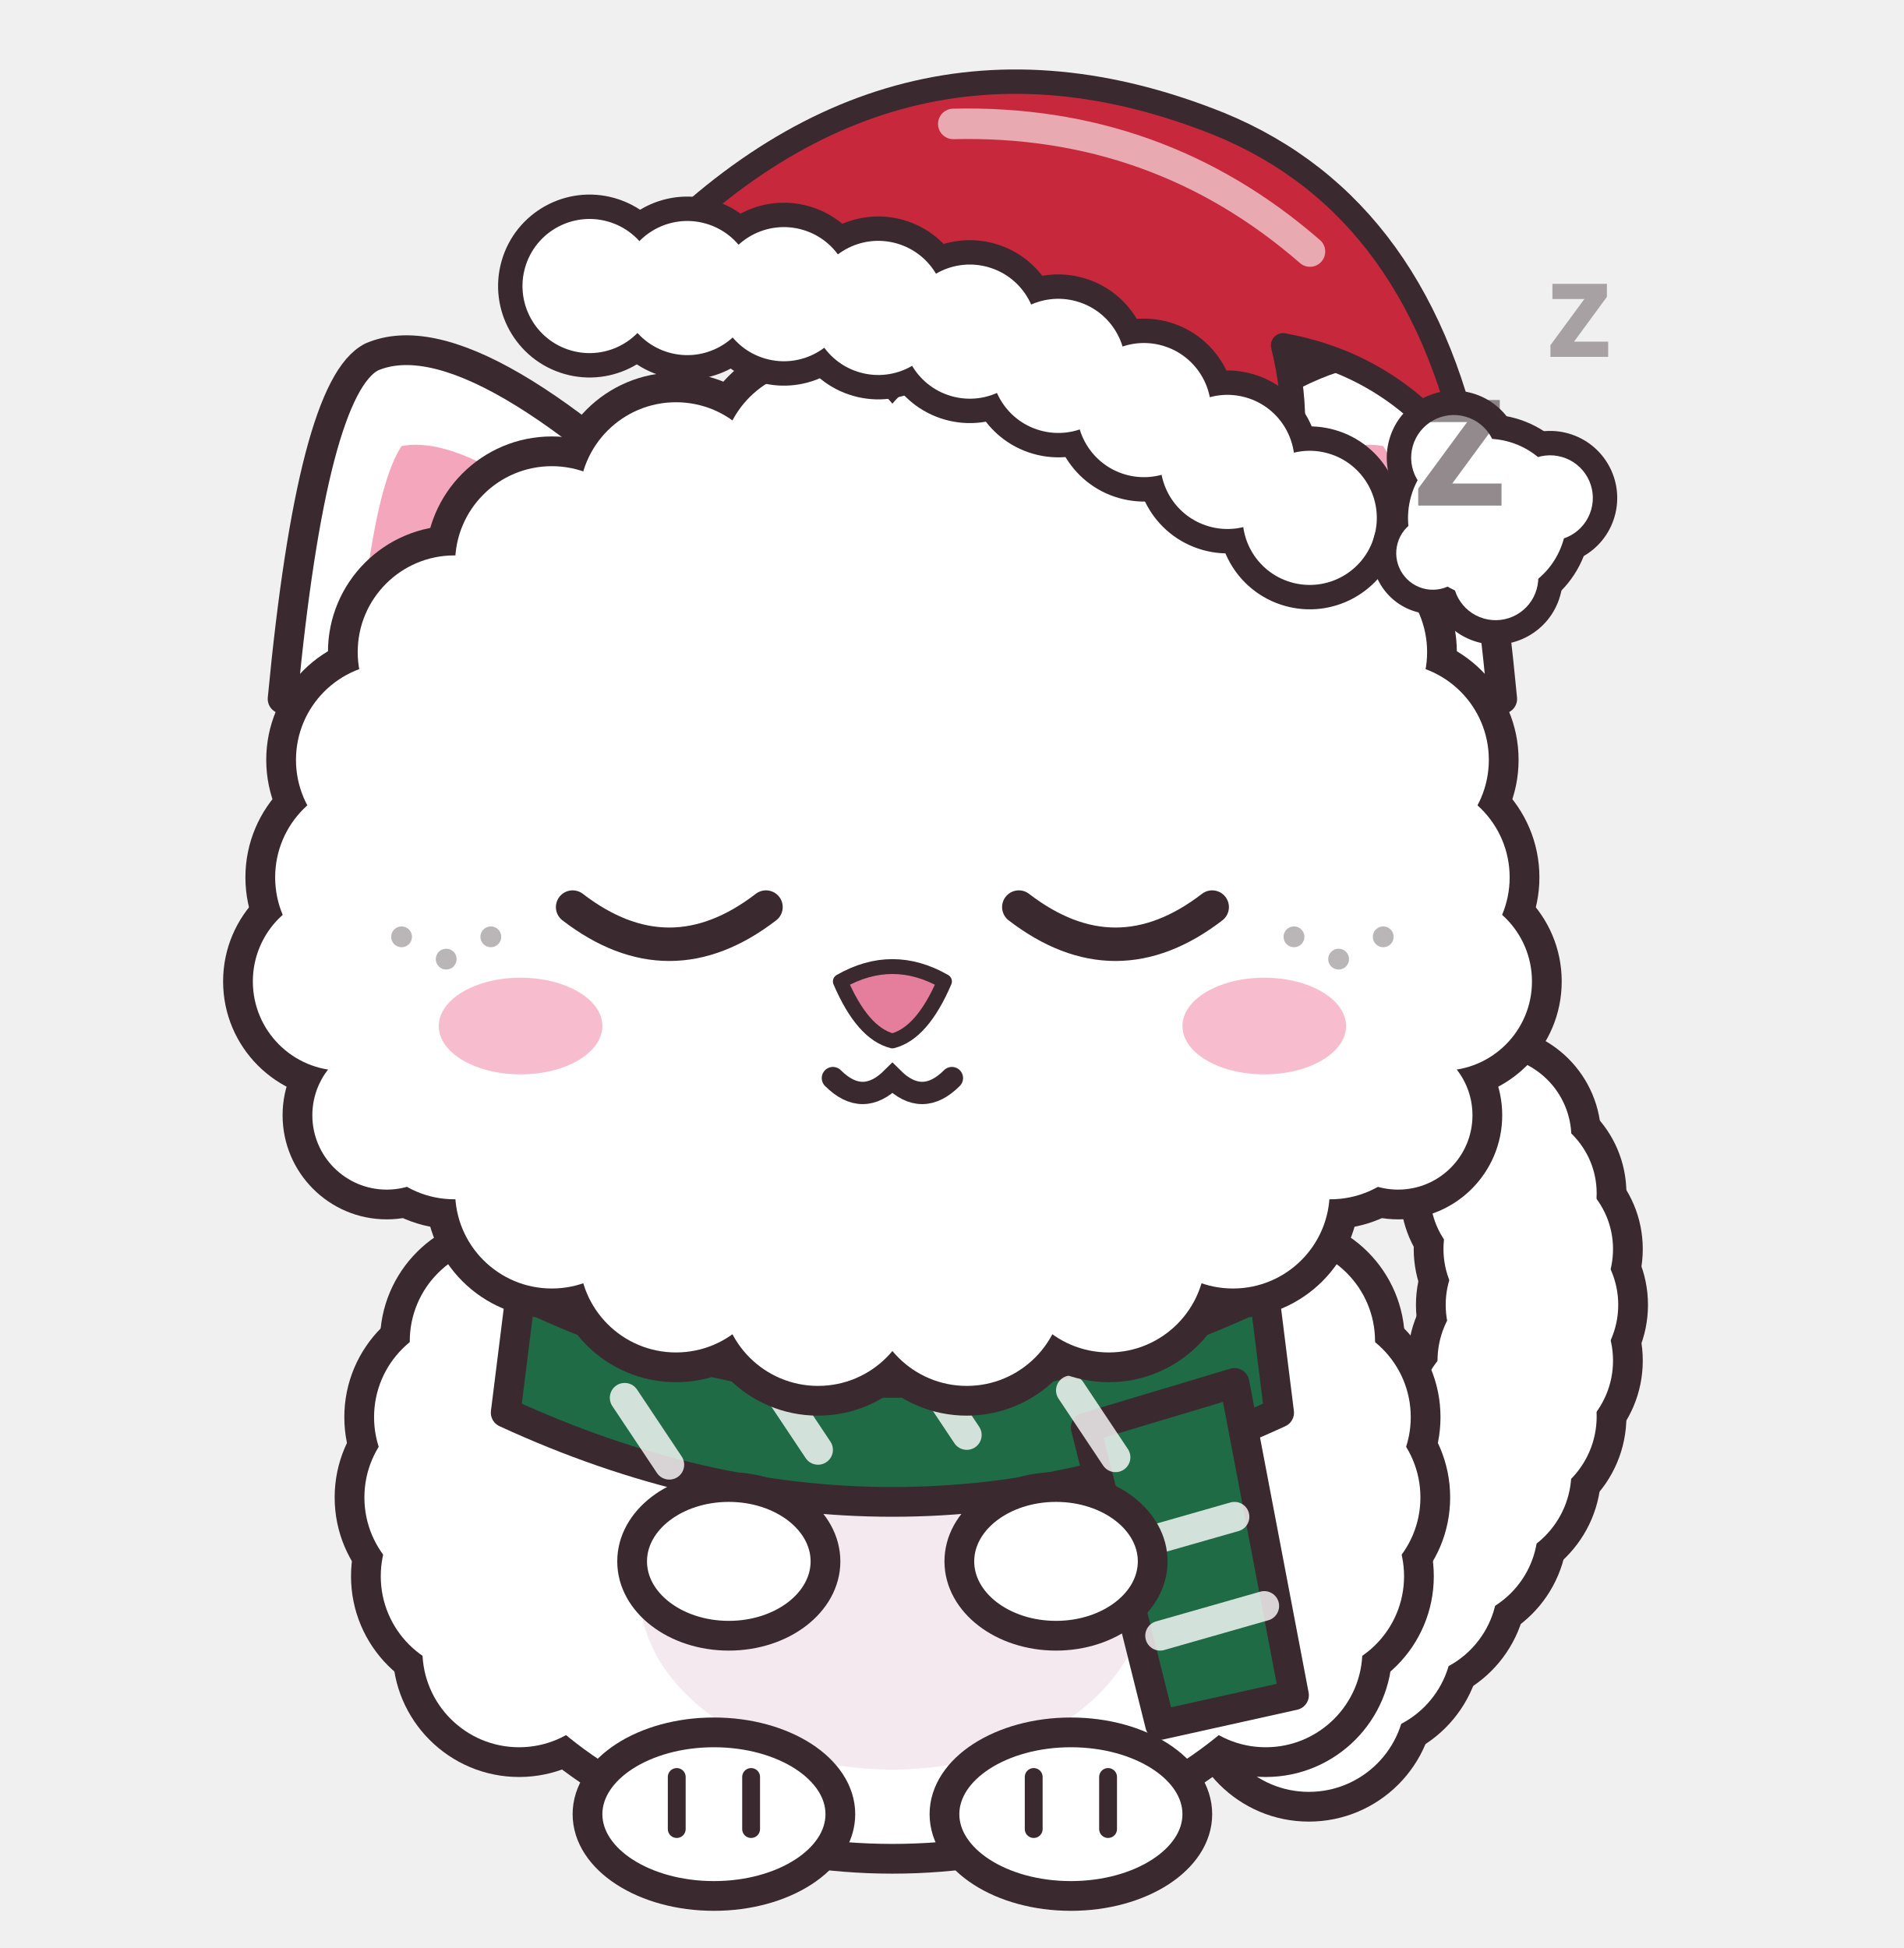
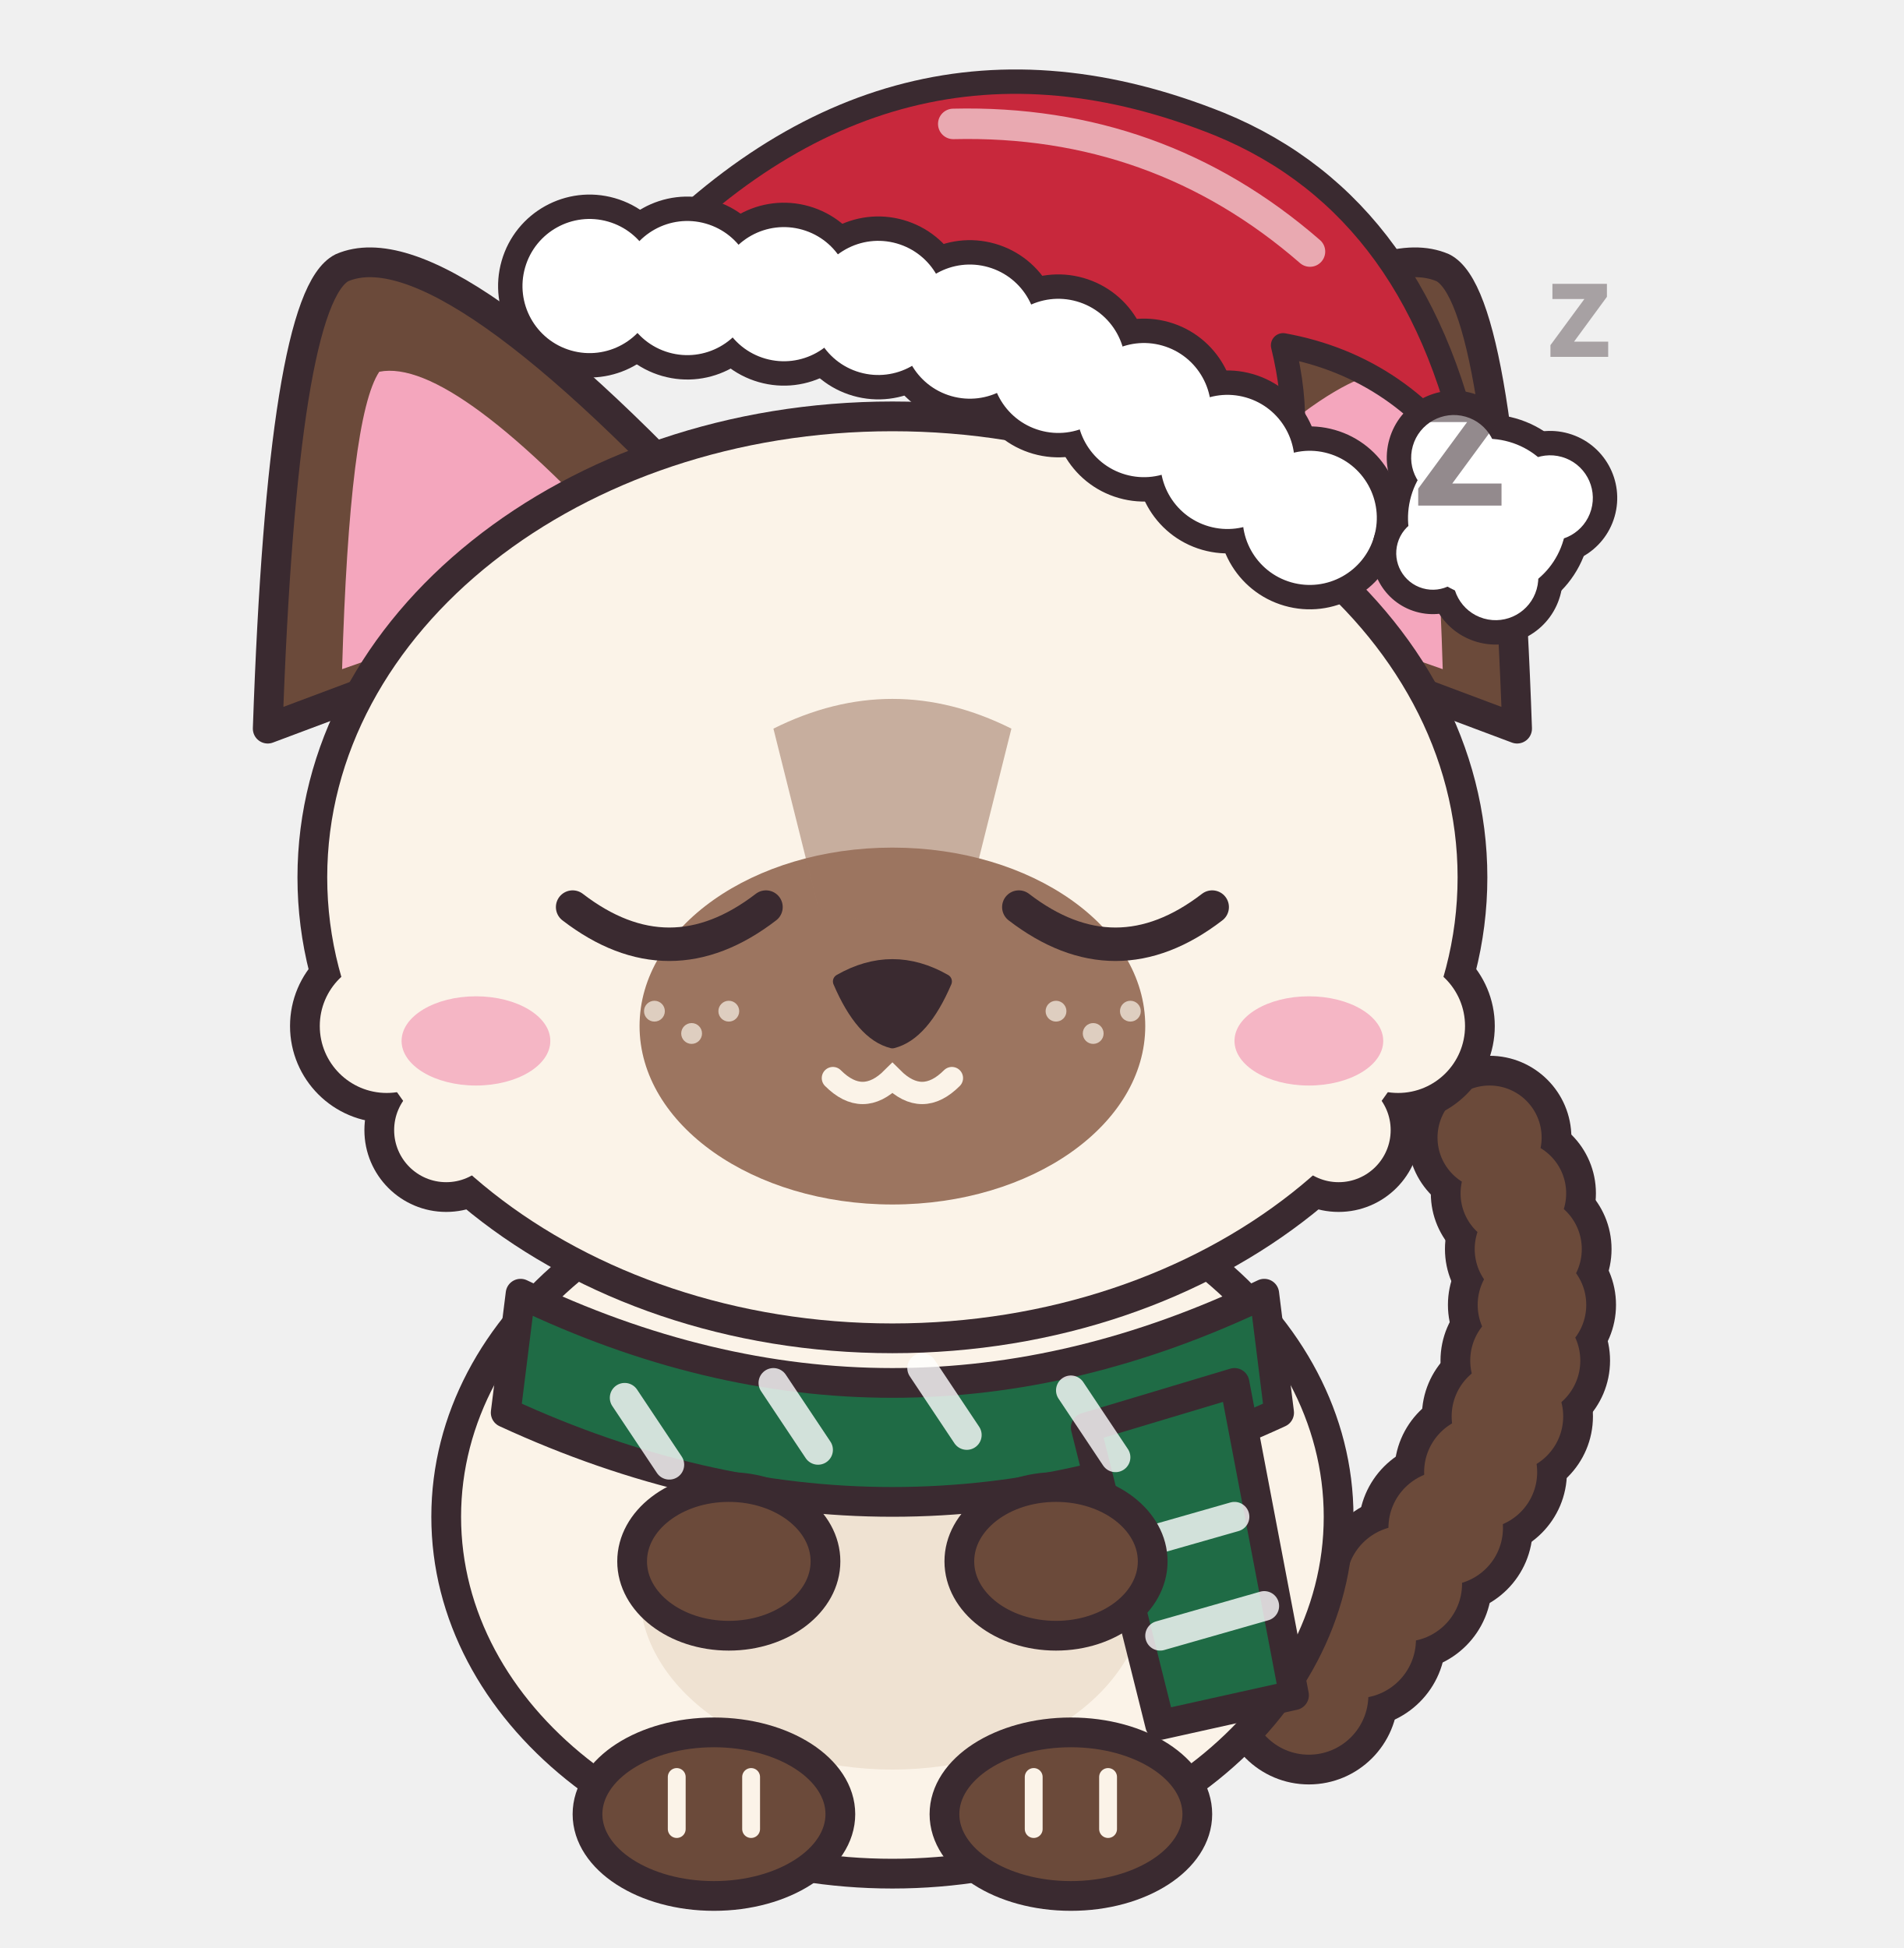
- <svg xmlns="http://www.w3.org/2000/svg" viewBox="0 -14 256 262" width="256" height="262" role="img" aria-label="Flocke, a white Persian cat">
-   <circle cx="176.0" cy="214.0" r="17.0" fill="#3A2A30" />
-   <circle cx="182.5" cy="206.5" r="16.8" fill="#3A2A30" />
-   <circle cx="188.8" cy="199.0" r="16.6" fill="#3A2A30" />
-   <circle cx="194.4" cy="191.5" r="16.4" fill="#3A2A30" />
-   <circle cx="199.1" cy="184.0" r="16.2" fill="#3A2A30" />
-   <circle cx="202.7" cy="176.5" r="16.0" fill="#3A2A30" />
-   <circle cx="205.1" cy="169.0" r="15.8" fill="#3A2A30" />
-   <circle cx="206.0" cy="161.5" r="15.6" fill="#3A2A30" />
-   <circle cx="205.5" cy="154.0" r="15.4" fill="#3A2A30" />
-   <circle cx="203.5" cy="146.5" r="15.2" fill="#3A2A30" />
-   <circle cx="200.3" cy="139.0" r="15.0" fill="#3A2A30" />
-   <circle cx="176.0" cy="214.0" r="13.0" fill="#FFFFFF" />
-   <circle cx="182.5" cy="206.5" r="12.8" fill="#FFFFFF" />
-   <circle cx="188.8" cy="199.0" r="12.6" fill="#FFFFFF" />
-   <circle cx="194.4" cy="191.5" r="12.4" fill="#FFFFFF" />
-   <circle cx="199.1" cy="184.0" r="12.2" fill="#FFFFFF" />
-   <circle cx="202.7" cy="176.5" r="12.0" fill="#FFFFFF" />
-   <circle cx="205.1" cy="169.0" r="11.8" fill="#FFFFFF" />
-   <circle cx="206.0" cy="161.5" r="11.6" fill="#FFFFFF" />
-   <circle cx="205.5" cy="154.0" r="11.4" fill="#FFFFFF" />
-   <circle cx="203.5" cy="146.5" r="11.2" fill="#FFFFFF" />
-   <circle cx="200.3" cy="139.0" r="11.0" fill="#FFFFFF" />
-   <ellipse cx="120.0" cy="188.0" rx="64.0" ry="50.0" fill="#3A2A30" />
-   <circle cx="69.8" cy="208.0" r="17.0" fill="#3A2A30" />
-   <circle cx="64.2" cy="198.0" r="17.0" fill="#3A2A30" />
-   <circle cx="62.0" cy="187.4" r="17.0" fill="#3A2A30" />
-   <circle cx="63.3" cy="176.6" r="17.0" fill="#3A2A30" />
-   <circle cx="68.1" cy="166.4" r="17.0" fill="#3A2A30" />
-   <circle cx="76.0" cy="157.4" r="17.0" fill="#3A2A30" />
-   <circle cx="86.5" cy="150.1" r="17.0" fill="#3A2A30" />
-   <circle cx="99.0" cy="145.0" r="17.0" fill="#3A2A30" />
-   <circle cx="112.9" cy="142.3" r="17.0" fill="#3A2A30" />
-   <circle cx="127.1" cy="142.3" r="17.0" fill="#3A2A30" />
-   <circle cx="141.0" cy="145.0" r="17.0" fill="#3A2A30" />
-   <circle cx="153.5" cy="150.1" r="17.0" fill="#3A2A30" />
-   <circle cx="164.0" cy="157.4" r="17.0" fill="#3A2A30" />
-   <circle cx="171.9" cy="166.4" r="17.0" fill="#3A2A30" />
-   <circle cx="176.7" cy="176.6" r="17.0" fill="#3A2A30" />
-   <circle cx="178.0" cy="187.4" r="17.0" fill="#3A2A30" />
-   <circle cx="175.8" cy="198.0" r="17.0" fill="#3A2A30" />
-   <circle cx="170.2" cy="208.0" r="17.0" fill="#3A2A30" />
-   <ellipse cx="120.0" cy="188.0" rx="60.0" ry="46.0" fill="#FFFFFF" />
-   <circle cx="69.8" cy="208.0" r="13.0" fill="#FFFFFF" />
-   <circle cx="64.2" cy="198.0" r="13.0" fill="#FFFFFF" />
-   <circle cx="62.0" cy="187.4" r="13.0" fill="#FFFFFF" />
-   <circle cx="63.3" cy="176.6" r="13.0" fill="#FFFFFF" />
-   <circle cx="68.1" cy="166.4" r="13.0" fill="#FFFFFF" />
-   <circle cx="76.0" cy="157.4" r="13.0" fill="#FFFFFF" />
-   <circle cx="86.5" cy="150.1" r="13.0" fill="#FFFFFF" />
-   <circle cx="99.0" cy="145.0" r="13.0" fill="#FFFFFF" />
-   <circle cx="112.9" cy="142.3" r="13.0" fill="#FFFFFF" />
-   <circle cx="127.1" cy="142.3" r="13.0" fill="#FFFFFF" />
-   <circle cx="141.0" cy="145.0" r="13.0" fill="#FFFFFF" />
-   <circle cx="153.5" cy="150.1" r="13.0" fill="#FFFFFF" />
-   <circle cx="164.0" cy="157.4" r="13.0" fill="#FFFFFF" />
-   <circle cx="171.9" cy="166.4" r="13.0" fill="#FFFFFF" />
-   <circle cx="176.7" cy="176.6" r="13.0" fill="#FFFFFF" />
-   <circle cx="178.0" cy="187.4" r="13.0" fill="#FFFFFF" />
-   <circle cx="175.8" cy="198.0" r="13.0" fill="#FFFFFF" />
-   <circle cx="170.2" cy="208.0" r="13.0" fill="#FFFFFF" />
-   <ellipse cx="120" cy="200" rx="34" ry="24" fill="#F3E9EE" />
+ <svg xmlns="http://www.w3.org/2000/svg" viewBox="0 -14 256 262" width="256" height="262" role="img" aria-label="Flocke, a Siamese cat">
+   <circle cx="176.0" cy="214.0" r="12.0" fill="#3A2A30" />
+   <circle cx="182.5" cy="206.5" r="11.9" fill="#3A2A30" />
+   <circle cx="188.8" cy="199.0" r="11.8" fill="#3A2A30" />
+   <circle cx="194.4" cy="191.5" r="11.7" fill="#3A2A30" />
+   <circle cx="199.1" cy="184.0" r="11.6" fill="#3A2A30" />
+   <circle cx="202.7" cy="176.5" r="11.5" fill="#3A2A30" />
+   <circle cx="205.1" cy="169.0" r="11.4" fill="#3A2A30" />
+   <circle cx="206.0" cy="161.5" r="11.3" fill="#3A2A30" />
+   <circle cx="205.5" cy="154.0" r="11.2" fill="#3A2A30" />
+   <circle cx="203.5" cy="146.5" r="11.1" fill="#3A2A30" />
+   <circle cx="200.3" cy="139.0" r="11.0" fill="#3A2A30" />
+   <circle cx="176.0" cy="214.0" r="8.0" fill="#6B4A3A" />
+   <circle cx="182.5" cy="206.5" r="7.9" fill="#6B4A3A" />
+   <circle cx="188.8" cy="199.0" r="7.8" fill="#6B4A3A" />
+   <circle cx="194.4" cy="191.5" r="7.7" fill="#6B4A3A" />
+   <circle cx="199.1" cy="184.0" r="7.6" fill="#6B4A3A" />
+   <circle cx="202.7" cy="176.5" r="7.5" fill="#6B4A3A" />
+   <circle cx="205.1" cy="169.0" r="7.4" fill="#6B4A3A" />
+   <circle cx="206.0" cy="161.5" r="7.3" fill="#6B4A3A" />
+   <circle cx="205.5" cy="154.0" r="7.2" fill="#6B4A3A" />
+   <circle cx="203.5" cy="146.5" r="7.1" fill="#6B4A3A" />
+   <circle cx="200.3" cy="139.0" r="7.0" fill="#6B4A3A" />
+   <ellipse cx="120.0" cy="190.0" rx="62.0" ry="50.0" fill="#3A2A30" />
+   <ellipse cx="120.0" cy="190.0" rx="58.0" ry="46.0" fill="#FBF3E8" />
+   <ellipse cx="120" cy="200" rx="34" ry="24" fill="#EFE2D2" />
  <path d="M70,160 Q120,184 170,160 L172,176 Q120,200 68,176 Z" fill="#1F6B45" stroke="#3A2A30" stroke-width="4.0" stroke-linejoin="round" />
  <path d="M146,178 L156,218 L174,214 L166,172 Z" fill="#1F6B45" stroke="#3A2A30" stroke-width="4.0" stroke-linejoin="round" />
  <path d="M84,174 l6,9" stroke="#FFFFFF" stroke-width="4" stroke-linecap="round" opacity=".8" />
  <path d="M104,172 l6,9" stroke="#FFFFFF" stroke-width="4" stroke-linecap="round" opacity=".8" />
  <path d="M124,170 l6,9" stroke="#FFFFFF" stroke-width="4" stroke-linecap="round" opacity=".8" />
  <path d="M144,173 l6,9" stroke="#FFFFFF" stroke-width="4" stroke-linecap="round" opacity=".8" />
  <path d="M152,194 l14,-4 M156,206 l14,-4" stroke="#FFFFFF" stroke-width="4" stroke-linecap="round" opacity=".8" />
-   <path d="M98,62 Q64,28 50,34 Q42,38 38,80 Z" fill="#FFFFFF" stroke="#3A2A30" stroke-width="4.0" stroke-linejoin="round" />
-   <path d="M86,64 Q64,44 54,46 Q50,52 48,76 Z" fill="#F4A6BD" />
-   <path d="M142,62 Q176,28 190,34 Q198,38 202,80 Z" fill="#FFFFFF" stroke="#3A2A30" stroke-width="4.0" stroke-linejoin="round" />
-   <path d="M154,64 Q176,44 186,46 Q190,52 192,76 Z" fill="#F4A6BD" />
-   <ellipse cx="120.0" cy="104.0" rx="78.0" ry="62.0" fill="#3A2A30" />
-   <circle cx="190.0" cy="104.0" r="17.0" fill="#3A2A30" />
-   <circle cx="187.2" cy="119.8" r="17.0" fill="#3A2A30" />
-   <circle cx="178.9" cy="134.3" r="17.0" fill="#3A2A30" />
-   <circle cx="165.8" cy="146.3" r="17.0" fill="#3A2A30" />
-   <circle cx="149.1" cy="154.9" r="17.0" fill="#3A2A30" />
-   <circle cx="130.0" cy="159.4" r="17.0" fill="#3A2A30" />
-   <circle cx="110.0" cy="159.4" r="17.0" fill="#3A2A30" />
-   <circle cx="90.9" cy="154.9" r="17.0" fill="#3A2A30" />
-   <circle cx="74.2" cy="146.3" r="17.0" fill="#3A2A30" />
-   <circle cx="61.1" cy="134.3" r="17.0" fill="#3A2A30" />
-   <circle cx="52.8" cy="119.8" r="17.0" fill="#3A2A30" />
-   <circle cx="50.0" cy="104.0" r="17.0" fill="#3A2A30" />
-   <circle cx="52.8" cy="88.2" r="17.0" fill="#3A2A30" />
-   <circle cx="61.1" cy="73.7" r="17.0" fill="#3A2A30" />
-   <circle cx="74.2" cy="61.7" r="17.0" fill="#3A2A30" />
-   <circle cx="90.9" cy="53.1" r="17.0" fill="#3A2A30" />
-   <circle cx="110.0" cy="48.6" r="17.0" fill="#3A2A30" />
-   <circle cx="130.0" cy="48.6" r="17.0" fill="#3A2A30" />
-   <circle cx="149.1" cy="53.1" r="17.0" fill="#3A2A30" />
-   <circle cx="165.8" cy="61.7" r="17.0" fill="#3A2A30" />
-   <circle cx="178.9" cy="73.7" r="17.0" fill="#3A2A30" />
-   <circle cx="187.2" cy="88.2" r="17.0" fill="#3A2A30" />
-   <circle cx="46.0" cy="118.0" r="16.0" fill="#3A2A30" />
-   <circle cx="194.0" cy="118.0" r="16.0" fill="#3A2A30" />
-   <circle cx="52.0" cy="136.0" r="14.0" fill="#3A2A30" />
-   <circle cx="188.0" cy="136.0" r="14.0" fill="#3A2A30" />
-   <ellipse cx="120.0" cy="104.0" rx="74.0" ry="58.0" fill="#FFFFFF" />
-   <circle cx="190.0" cy="104.0" r="13.0" fill="#FFFFFF" />
-   <circle cx="187.2" cy="119.8" r="13.0" fill="#FFFFFF" />
-   <circle cx="178.9" cy="134.3" r="13.0" fill="#FFFFFF" />
-   <circle cx="165.8" cy="146.3" r="13.0" fill="#FFFFFF" />
-   <circle cx="149.1" cy="154.9" r="13.0" fill="#FFFFFF" />
-   <circle cx="130.0" cy="159.4" r="13.0" fill="#FFFFFF" />
-   <circle cx="110.0" cy="159.4" r="13.0" fill="#FFFFFF" />
-   <circle cx="90.9" cy="154.9" r="13.0" fill="#FFFFFF" />
-   <circle cx="74.2" cy="146.3" r="13.0" fill="#FFFFFF" />
-   <circle cx="61.1" cy="134.3" r="13.0" fill="#FFFFFF" />
-   <circle cx="52.8" cy="119.8" r="13.0" fill="#FFFFFF" />
-   <circle cx="50.0" cy="104.0" r="13.0" fill="#FFFFFF" />
-   <circle cx="52.8" cy="88.2" r="13.0" fill="#FFFFFF" />
-   <circle cx="61.1" cy="73.7" r="13.0" fill="#FFFFFF" />
-   <circle cx="74.2" cy="61.7" r="13.0" fill="#FFFFFF" />
-   <circle cx="90.9" cy="53.1" r="13.0" fill="#FFFFFF" />
-   <circle cx="110.0" cy="48.6" r="13.0" fill="#FFFFFF" />
-   <circle cx="130.0" cy="48.6" r="13.0" fill="#FFFFFF" />
-   <circle cx="149.1" cy="53.1" r="13.0" fill="#FFFFFF" />
-   <circle cx="165.8" cy="61.7" r="13.0" fill="#FFFFFF" />
-   <circle cx="178.9" cy="73.7" r="13.0" fill="#FFFFFF" />
-   <circle cx="187.2" cy="88.2" r="13.0" fill="#FFFFFF" />
-   <circle cx="46.0" cy="118.0" r="12.0" fill="#FFFFFF" />
-   <circle cx="194.0" cy="118.0" r="12.0" fill="#FFFFFF" />
-   <circle cx="52.0" cy="136.0" r="10.0" fill="#FFFFFF" />
-   <circle cx="188.0" cy="136.0" r="10.0" fill="#FFFFFF" />
+   <path d="M100,60 Q60,16 46,22 Q38,26 36,84 Z" fill="#6B4A3A" stroke="#3A2A30" stroke-width="4.0" stroke-linejoin="round" />
+   <path d="M86,62 Q61,34 51,36 Q47,42 46,76 Z" fill="#F4A6BD" />
+   <path d="M140,60 Q180,16 194,22 Q202,26 204,84 Z" fill="#6B4A3A" stroke="#3A2A30" stroke-width="4.0" stroke-linejoin="round" />
+   <path d="M154,62 Q179,34 189,36 Q193,42 194,76 Z" fill="#F4A6BD" />
+   <ellipse cx="120.0" cy="104.0" rx="80.0" ry="64.0" fill="#3A2A30" />
+   <circle cx="52.0" cy="124.0" r="13.0" fill="#3A2A30" />
+   <circle cx="188.0" cy="124.0" r="13.0" fill="#3A2A30" />
+   <circle cx="60.0" cy="138.0" r="11.0" fill="#3A2A30" />
+   <circle cx="180.0" cy="138.0" r="11.0" fill="#3A2A30" />
+   <ellipse cx="120.0" cy="104.0" rx="76.0" ry="60.0" fill="#FBF3E8" />
+   <circle cx="52.0" cy="124.0" r="9.0" fill="#FBF3E8" />
+   <circle cx="188.0" cy="124.0" r="9.0" fill="#FBF3E8" />
+   <circle cx="60.0" cy="138.0" r="7.0" fill="#FBF3E8" />
+   <circle cx="180.0" cy="138.0" r="7.0" fill="#FBF3E8" />
+   <ellipse cx="120" cy="124" rx="34" ry="24" fill="#9C7560" />
+   <path d="M104,84 Q120,76 136,84 L130,108 Q120,112 110,108 Z" fill="#9C7560" opacity=".55" />
  <path d="M77,108 Q90,118 103,108" fill="none" stroke="#3A2A30" stroke-width="4.5" stroke-linecap="round" />
  <path d="M137,108 Q150,118 163,108" fill="none" stroke="#3A2A30" stroke-width="4.5" stroke-linecap="round" />
-   <ellipse cx="70" cy="124" rx="11" ry="6.5" fill="#F4A6BD" opacity=".75" />
-   <circle cx="66" cy="112" r="1.4" fill="#3A2A30" opacity=".35" />
-   <circle cx="60" cy="115" r="1.4" fill="#3A2A30" opacity=".35" />
-   <circle cx="54" cy="112" r="1.4" fill="#3A2A30" opacity=".35" />
-   <ellipse cx="170" cy="124" rx="11" ry="6.5" fill="#F4A6BD" opacity=".75" />
-   <circle cx="174" cy="112" r="1.4" fill="#3A2A30" opacity=".35" />
-   <circle cx="180" cy="115" r="1.4" fill="#3A2A30" opacity=".35" />
-   <circle cx="186" cy="112" r="1.4" fill="#3A2A30" opacity=".35" />
-   <path d="M113,118 Q120,114 127,118 Q124,125 120,126 Q116,125 113,118 Z" fill="#E57D9C" stroke="#3A2A30" stroke-width="2" stroke-linejoin="round" />
-   <path d="M112,131 Q116,135 120,131 Q124,135 128,131" fill="none" stroke="#3A2A30" stroke-width="3" stroke-linecap="round" />
+   <ellipse cx="64" cy="126" rx="10" ry="6" fill="#F4A6BD" opacity=".8" />
+   <circle cx="98" cy="122" r="1.4" fill="#FBF3E8" opacity=".7" />
+   <circle cx="93" cy="125" r="1.4" fill="#FBF3E8" opacity=".7" />
+   <circle cx="88" cy="122" r="1.4" fill="#FBF3E8" opacity=".7" />
+   <ellipse cx="176" cy="126" rx="10" ry="6" fill="#F4A6BD" opacity=".8" />
+   <circle cx="142" cy="122" r="1.4" fill="#FBF3E8" opacity=".7" />
+   <circle cx="147" cy="125" r="1.4" fill="#FBF3E8" opacity=".7" />
+   <circle cx="152" cy="122" r="1.4" fill="#FBF3E8" opacity=".7" />
+   <path d="M113,118 Q120,114 127,118 Q124,125 120,126 Q116,125 113,118 Z" fill="#3A2A30" stroke="#3A2A30" stroke-width="2" stroke-linejoin="round" />
+   <path d="M112,131 Q116,135 120,131 Q124,135 128,131" fill="none" stroke="#FBF3E8" stroke-width="3" stroke-linecap="round" />
  <g transform="translate(26,-4) rotate(16 130 60) scale(.82)">
    <path d="M64,58 Q92,2 150,8 Q186,12 206,52 Q190,38 170,40 Q178,54 176,66 Q136,44 64,58 Z" fill="#C8283C" stroke="#3A2A30" stroke-width="4.0" stroke-linejoin="round" />
    <path d="M108,20 Q140,10 170,24" fill="none" stroke="#FFFFFF" stroke-width="5" stroke-linecap="round" opacity=".6" />
    <circle cx="58.0" cy="62.0" r="15.0" fill="#3A2A30" />
    <circle cx="73.5" cy="57.9" r="15.0" fill="#3A2A30" />
    <circle cx="89.0" cy="54.5" r="15.0" fill="#3A2A30" />
    <circle cx="104.5" cy="52.4" r="15.0" fill="#3A2A30" />
    <circle cx="120.0" cy="52.0" r="15.0" fill="#3A2A30" />
    <circle cx="135.5" cy="53.4" r="15.0" fill="#3A2A30" />
    <circle cx="151.0" cy="56.5" r="15.0" fill="#3A2A30" />
    <circle cx="166.5" cy="60.9" r="15.0" fill="#3A2A30" />
    <circle cx="182.0" cy="66.0" r="15.0" fill="#3A2A30" />
    <circle cx="58.0" cy="62.0" r="11.0" fill="#FFFFFF" />
    <circle cx="73.5" cy="57.9" r="11.0" fill="#FFFFFF" />
    <circle cx="89.0" cy="54.5" r="11.0" fill="#FFFFFF" />
    <circle cx="104.5" cy="52.4" r="11.0" fill="#FFFFFF" />
    <circle cx="120.0" cy="52.0" r="11.0" fill="#FFFFFF" />
    <circle cx="135.5" cy="53.4" r="11.0" fill="#FFFFFF" />
    <circle cx="151.0" cy="56.5" r="11.0" fill="#FFFFFF" />
    <circle cx="166.5" cy="60.9" r="11.0" fill="#FFFFFF" />
    <circle cx="182.0" cy="66.0" r="11.0" fill="#FFFFFF" />
    <circle cx="210.0" cy="58.0" r="17.0" fill="#3A2A30" />
    <circle cx="202.0" cy="50.0" r="11.0" fill="#3A2A30" />
    <circle cx="219.0" cy="52.0" r="11.0" fill="#3A2A30" />
    <circle cx="214.0" cy="67.0" r="11.0" fill="#3A2A30" />
    <circle cx="203.0" cy="66.0" r="10.0" fill="#3A2A30" />
    <circle cx="210.0" cy="58.0" r="13.0" fill="#FFFFFF" />
    <circle cx="202.0" cy="50.0" r="7.0" fill="#FFFFFF" />
    <circle cx="219.0" cy="52.0" r="7.0" fill="#FFFFFF" />
    <circle cx="214.0" cy="67.0" r="7.0" fill="#FFFFFF" />
    <circle cx="203.0" cy="66.0" r="6.0" fill="#FFFFFF" />
  </g>
-   <ellipse cx="96" cy="230" rx="17" ry="11" fill="#FFFFFF" stroke="#3A2A30" stroke-width="4.0" />
-   <path d="M91,225 v7 M101,225 v7" stroke="#3A2A30" stroke-width="2.4" stroke-linecap="round" />
-   <ellipse cx="144" cy="230" rx="17" ry="11" fill="#FFFFFF" stroke="#3A2A30" stroke-width="4.0" />
-   <path d="M139,225 v7 M149,225 v7" stroke="#3A2A30" stroke-width="2.4" stroke-linecap="round" />
-   <ellipse cx="98" cy="196" rx="13" ry="10" fill="#FFFFFF" stroke="#3A2A30" stroke-width="4.0" />
-   <ellipse cx="142" cy="196" rx="13" ry="10" fill="#FFFFFF" stroke="#3A2A30" stroke-width="4.0" />
+   <ellipse cx="96" cy="230" rx="17" ry="11" fill="#6B4A3A" stroke="#3A2A30" stroke-width="4.0" />
+   <path d="M91,225 v7 M101,225 v7" stroke="#FBF3E8" stroke-width="2.4" stroke-linecap="round" />
+   <ellipse cx="144" cy="230" rx="17" ry="11" fill="#6B4A3A" stroke="#3A2A30" stroke-width="4.0" />
+   <path d="M139,225 v7 M149,225 v7" stroke="#FBF3E8" stroke-width="2.4" stroke-linecap="round" />
+   <ellipse cx="98" cy="196" rx="13" ry="10" fill="#6B4A3A" stroke="#3A2A30" stroke-width="4.0" />
+   <ellipse cx="142" cy="196" rx="13" ry="10" fill="#6B4A3A" stroke="#3A2A30" stroke-width="4.0" />
  <text x="190" y="54" font-family="Fredoka, sans-serif" font-weight="600" font-size="26" fill="#3A2A30" opacity=".55">z</text>
  <text x="208" y="34" font-family="Fredoka, sans-serif" font-weight="600" font-size="18" fill="#3A2A30" opacity=".4">z</text>
</svg>
